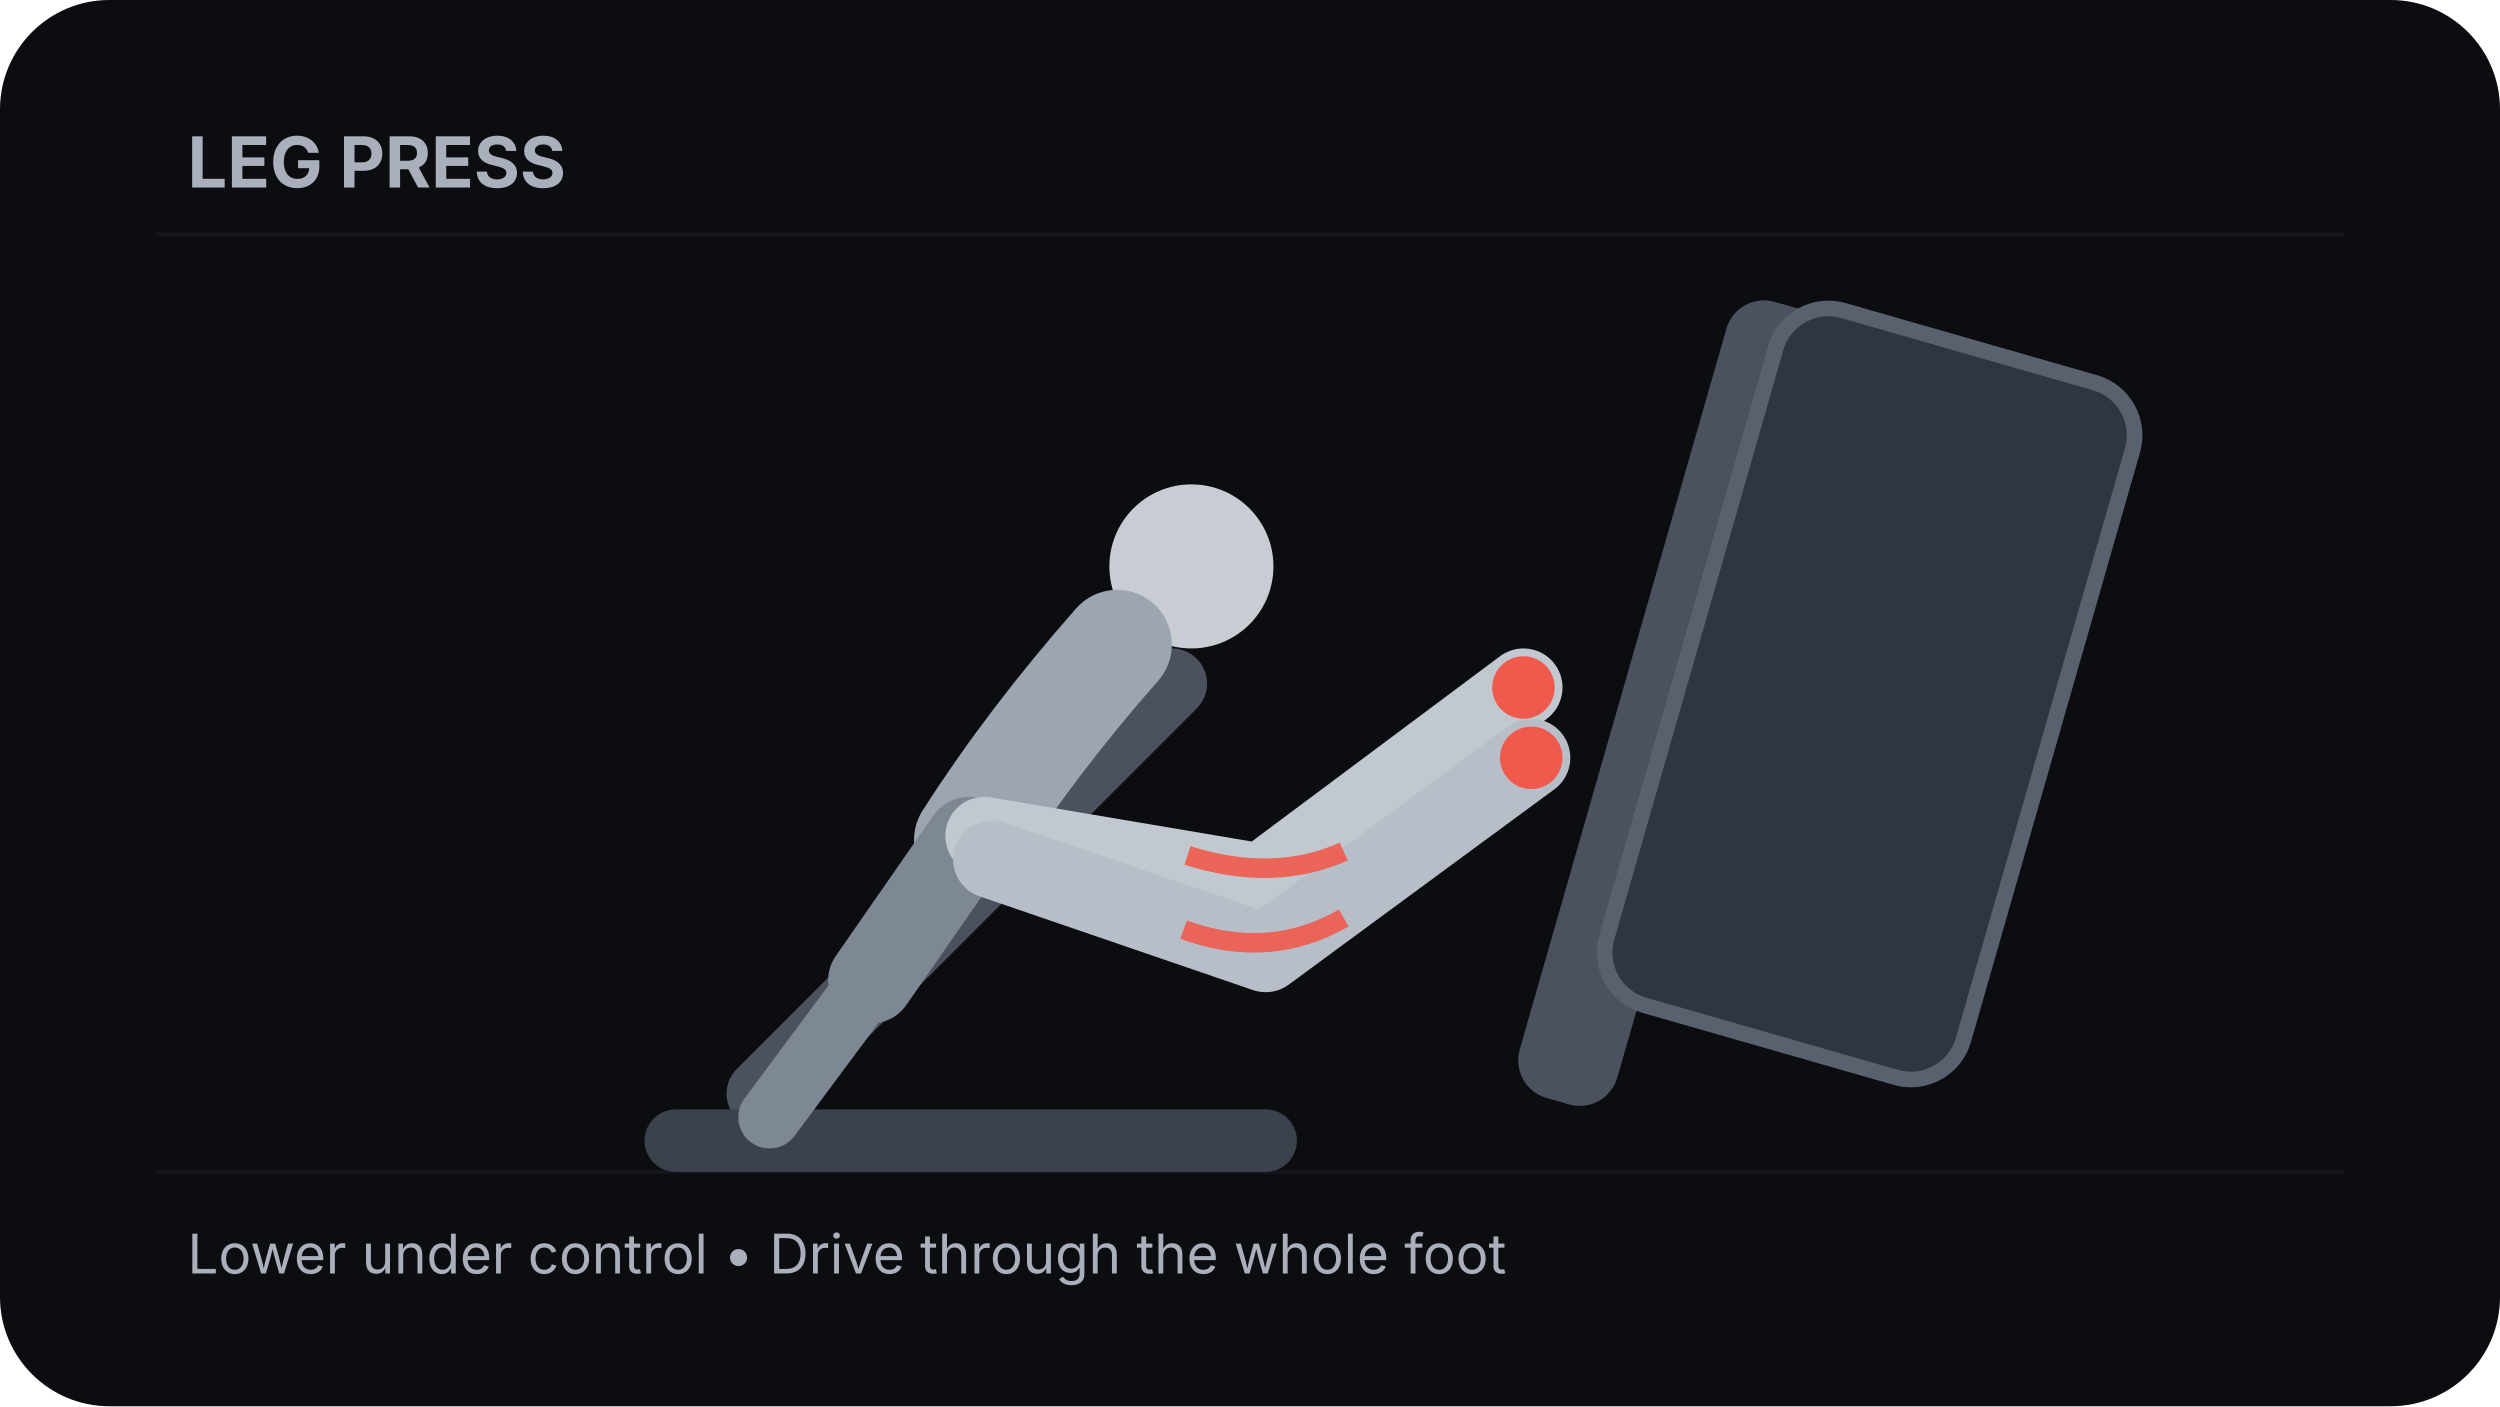
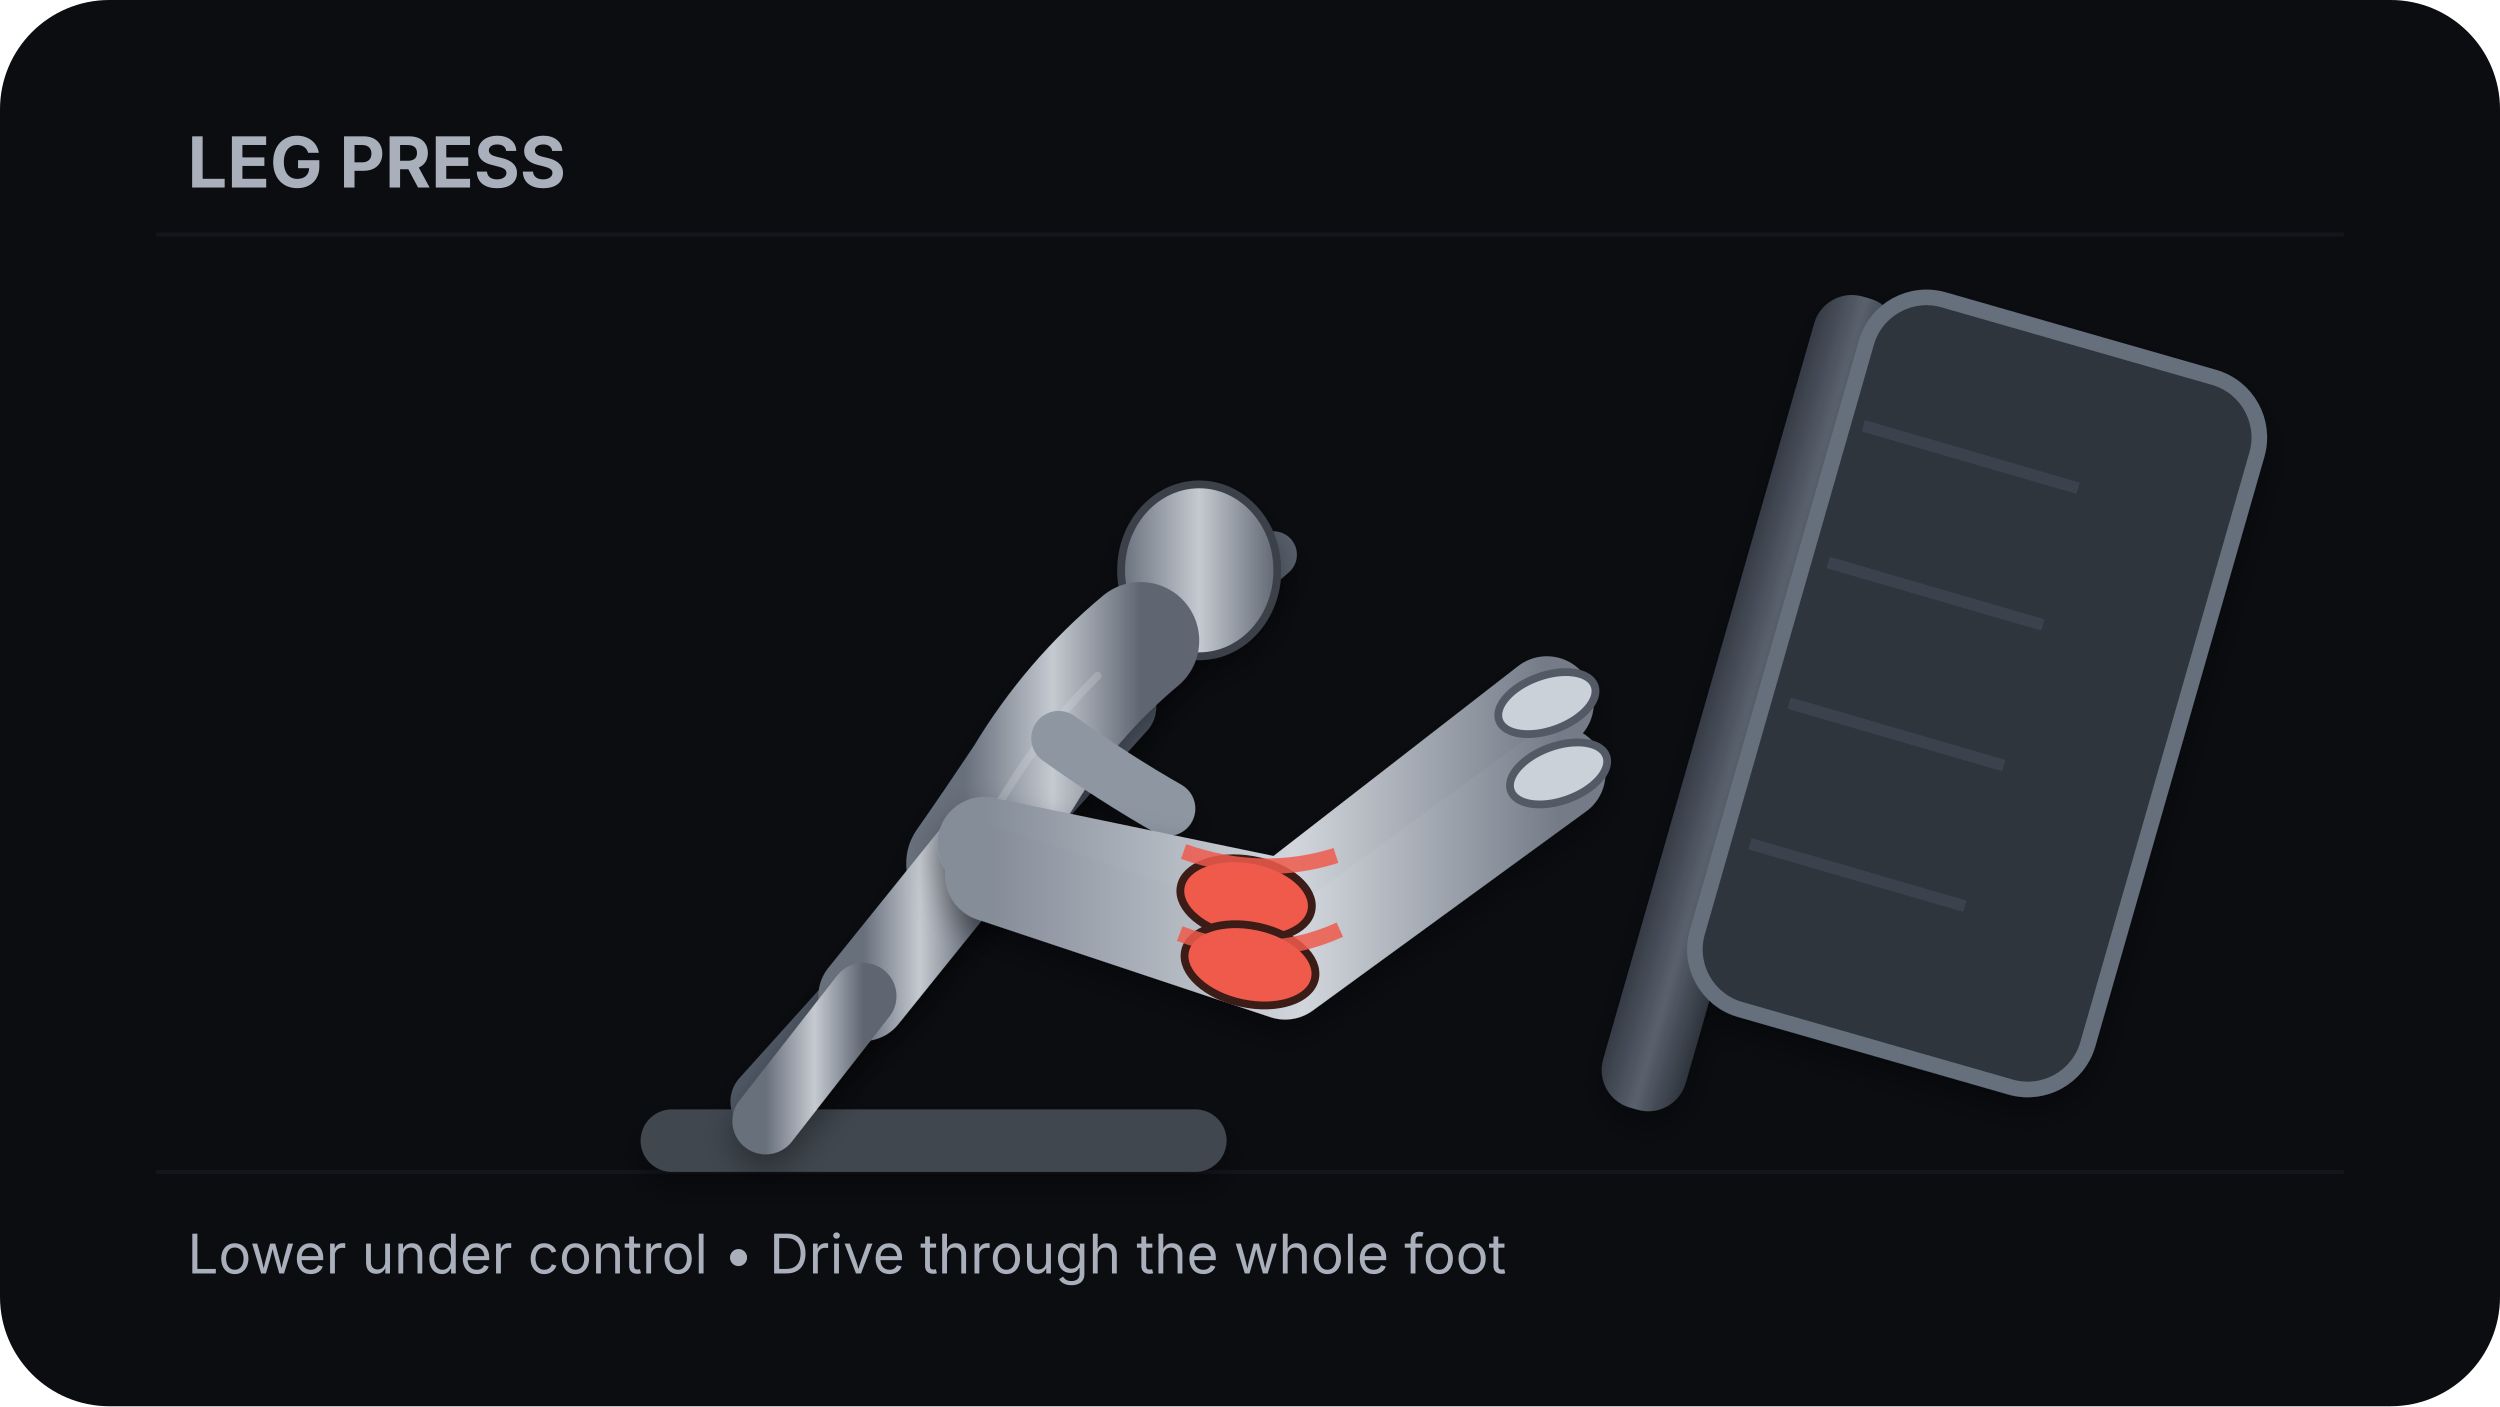
<svg xmlns="http://www.w3.org/2000/svg" viewBox="0 0 640 360" role="img" aria-label="Leg press movement demo">
+   <defs>
+     <linearGradient id="body" x1="0" x2="1">
+       <stop offset="0" stop-color="#68707c" />
+       <stop offset=".5" stop-color="#c5cad1" />
+       <stop offset="1" stop-color="#5f6672" />
+     </linearGradient>
+     <linearGradient id="limb" x1="0" x2="1">
+       <stop offset="0" stop-color="#858d99" />
+       <stop offset=".55" stop-color="#d2d6dc" />
+       <stop offset="1" stop-color="#747c88" />
+     </linearGradient>
+     <linearGradient id="metal" x1="0" x2="1">
+       <stop offset="0" stop-color="#353b45" />
+       <stop offset=".5" stop-color="#59616d" />
+       <stop offset="1" stop-color="#2e343d" />
+     </linearGradient>
+     <filter id="shadow" x="-20%" y="-20%" width="140%" height="140%">
+       <feDropShadow dx="0" dy="4" stdDeviation="4" flood-color="#000" flood-opacity=".35" />
+     </filter>
+   </defs>
  <rect width="640" height="360" rx="28" fill="#0b0d11" />
  <g opacity=".35" stroke="#242932">
    <line x1="40" y1="300" x2="600" y2="300" />
    <line x1="40" y1="60" x2="600" y2="60" />
  </g>
  <g font-family="-apple-system,BlinkMacSystemFont,Segoe UI,sans-serif" fill="#a9b0bb">
    <text x="48" y="48" font-size="18" font-weight="700">LEG PRESS</text>
    <text x="48" y="326" font-size="14">Lower under control • Drive through the whole foot</text>
  </g>
-   <g stroke-linecap="round" stroke-linejoin="round">
-     <path d="M195 280 L300 175" stroke="#4b525e" stroke-width="18" />
-     <path d="M173 292 L324 292" stroke="#3c424c" stroke-width="16" />
-     <rect x="415" y="74" width="26" height="212" rx="10" transform="rotate(16 428 180)" fill="#4b525e" />
-     <rect x="431" y="85" width="95" height="185" rx="14" transform="rotate(16 478 178)" fill="#303640" stroke="#59616e" stroke-width="4" />
+   <g filter="url(#shadow)">
+     <path d="M172 292 L306 292" stroke="#404650" stroke-width="16" stroke-linecap="round" />
+     <path d="M196 282 L287 181" stroke="#505865" stroke-width="18" stroke-linecap="round" />
+     <path d="M278 183 L326 142" stroke="#59616d" stroke-width="12" stroke-linecap="round" />
+     <rect x="437" y="72" width="22" height="216" rx="10" transform="rotate(16 448 180)" fill="url(#metal)" />
+     <rect x="454" y="83" width="104" height="189" rx="16" transform="rotate(16 506 178)" fill="#2e343d" stroke="#666f7d" stroke-width="4" />
+     <path d="M477 109 L532 125 M468 144 L523 160 M458 180 L513 196 M448 216 L503 232" stroke="#3f4651" stroke-width="3" opacity=".8" />
  </g>
-   <g stroke-linecap="round" stroke-linejoin="round">
-     <circle cx="305" cy="145" r="21" fill="#c8cdd4" />
-     <path d="M286 165 Q264 190 248 215" stroke="#9da5b1" stroke-width="28" fill="none" />
-     <path d="M248 215 L223 251" stroke="#7e8794" stroke-width="22" />
-     <path d="M223 251 L197 286" stroke="#7e8794" stroke-width="16" />
-     <g id="legs">
-       <path d="M252 214 L323 226 L390 176" stroke="#c2c8d0" stroke-width="20" fill="none">
-         <animate attributeName="d" values="M252 214 L323 226 L390 176;M252 214 L350 214 L423 173;M252 214 L323 226 L390 176" dur="2.8s" repeatCount="indefinite" />
+   <g stroke-linecap="round" stroke-linejoin="round" filter="url(#shadow)">
+     <ellipse cx="307" cy="146" rx="20" ry="22" fill="url(#body)" stroke="#3b414a" stroke-width="2" />
+     <path d="M292 164 Q274 179 262 199 Q254 211 247 221" stroke="url(#body)" stroke-width="30" fill="none" />
+     <path d="M281 173 Q266 188 255 207" stroke="#e2e5e9" stroke-opacity=".22" stroke-width="2" fill="none" />
+     <path d="M250 219 L221 255" stroke="url(#body)" stroke-width="23" />
+     <path d="M221 255 L196 287" stroke="url(#body)" stroke-width="17" />
+     <path d="M271 189 Q285 199 299 207" stroke="#8e96a2" stroke-width="14" />
+   </g>
+   <g stroke-linecap="round" stroke-linejoin="round" filter="url(#shadow)">
+     <g>
+       <path d="M252 216 L329 232 L396 180" stroke="url(#limb)" stroke-width="24" fill="none">
+         <animate attributeName="d" values="M252 216 L329 232 L396 180;M252 216 L360 220 L435 176;M252 216 L329 232 L396 180" dur="3s" calcMode="spline" keySplines=".42 0 .58 1;.42 0 .58 1" repeatCount="indefinite" />
      </path>
-       <path d="M254 220 L324 244 L392 194" stroke="#b8bec7" stroke-width="20" fill="none">
-         <animate attributeName="d" values="M254 220 L324 244 L392 194;M254 220 L351 231 L426 190;M254 220 L324 244 L392 194" dur="2.8s" repeatCount="indefinite" />
+       <path d="M254 224 L329 249 L399 198" stroke="url(#limb)" stroke-width="24" fill="none">
+         <animate attributeName="d" values="M254 224 L329 249 L399 198;M254 224 L360 238 L438 193;M254 224 L329 249 L399 198" dur="3s" calcMode="spline" keySplines=".42 0 .58 1;.42 0 .58 1" repeatCount="indefinite" />
      </path>
-       <circle cx="390" cy="176" r="8" fill="#ef5a4c">
-         <animate attributeName="cx" values="390;423;390" dur="2.8s" repeatCount="indefinite" />
-       </circle>
-       <circle cx="392" cy="194" r="8" fill="#ef5a4c">
-         <animate attributeName="cx" values="392;426;392" dur="2.8s" repeatCount="indefinite" />
-       </circle>
+     </g>
+     <g fill="#ef5a4c" stroke="#3a1b18" stroke-width="2">
+       <ellipse cx="319" cy="230" rx="17" ry="10" transform="rotate(10 319 230)">
+         <animate attributeName="cx" values="319;350;319" dur="3s" repeatCount="indefinite" />
+         <animate attributeName="cy" values="230;219;230" dur="3s" repeatCount="indefinite" />
+       </ellipse>
+       <ellipse cx="320" cy="247" rx="17" ry="10" transform="rotate(12 320 247)">
+         <animate attributeName="cx" values="320;350;320" dur="3s" repeatCount="indefinite" />
+         <animate attributeName="cy" values="247;236;247" dur="3s" repeatCount="indefinite" />
+       </ellipse>
+     </g>
+     <g fill="#cbd1d8" stroke="#535a65" stroke-width="2">
+       <ellipse cx="396" cy="180" rx="13" ry="7" transform="rotate(-20 396 180)">
+         <animate attributeName="cx" values="396;435;396" dur="3s" repeatCount="indefinite" />
+         <animate attributeName="cy" values="180;176;180" dur="3s" repeatCount="indefinite" />
+       </ellipse>
+       <ellipse cx="399" cy="198" rx="13" ry="7" transform="rotate(-20 399 198)">
+         <animate attributeName="cx" values="399;438;399" dur="3s" repeatCount="indefinite" />
+         <animate attributeName="cy" values="198;193;198" dur="3s" repeatCount="indefinite" />
+       </ellipse>
    </g>
  </g>
-   <g fill="none" stroke="#ef5a4c" stroke-width="5" opacity=".9">
-     <path d="M304 219 Q326 226 344 218" />
-     <path d="M303 238 Q325 246 344 235" />
+   <g fill="none" stroke="#ef5a4c" stroke-width="4" opacity=".85">
+     <path d="M303 218 Q323 225 342 219" />
+     <path d="M302 239 Q323 247 343 238" />
  </g>
</svg>
